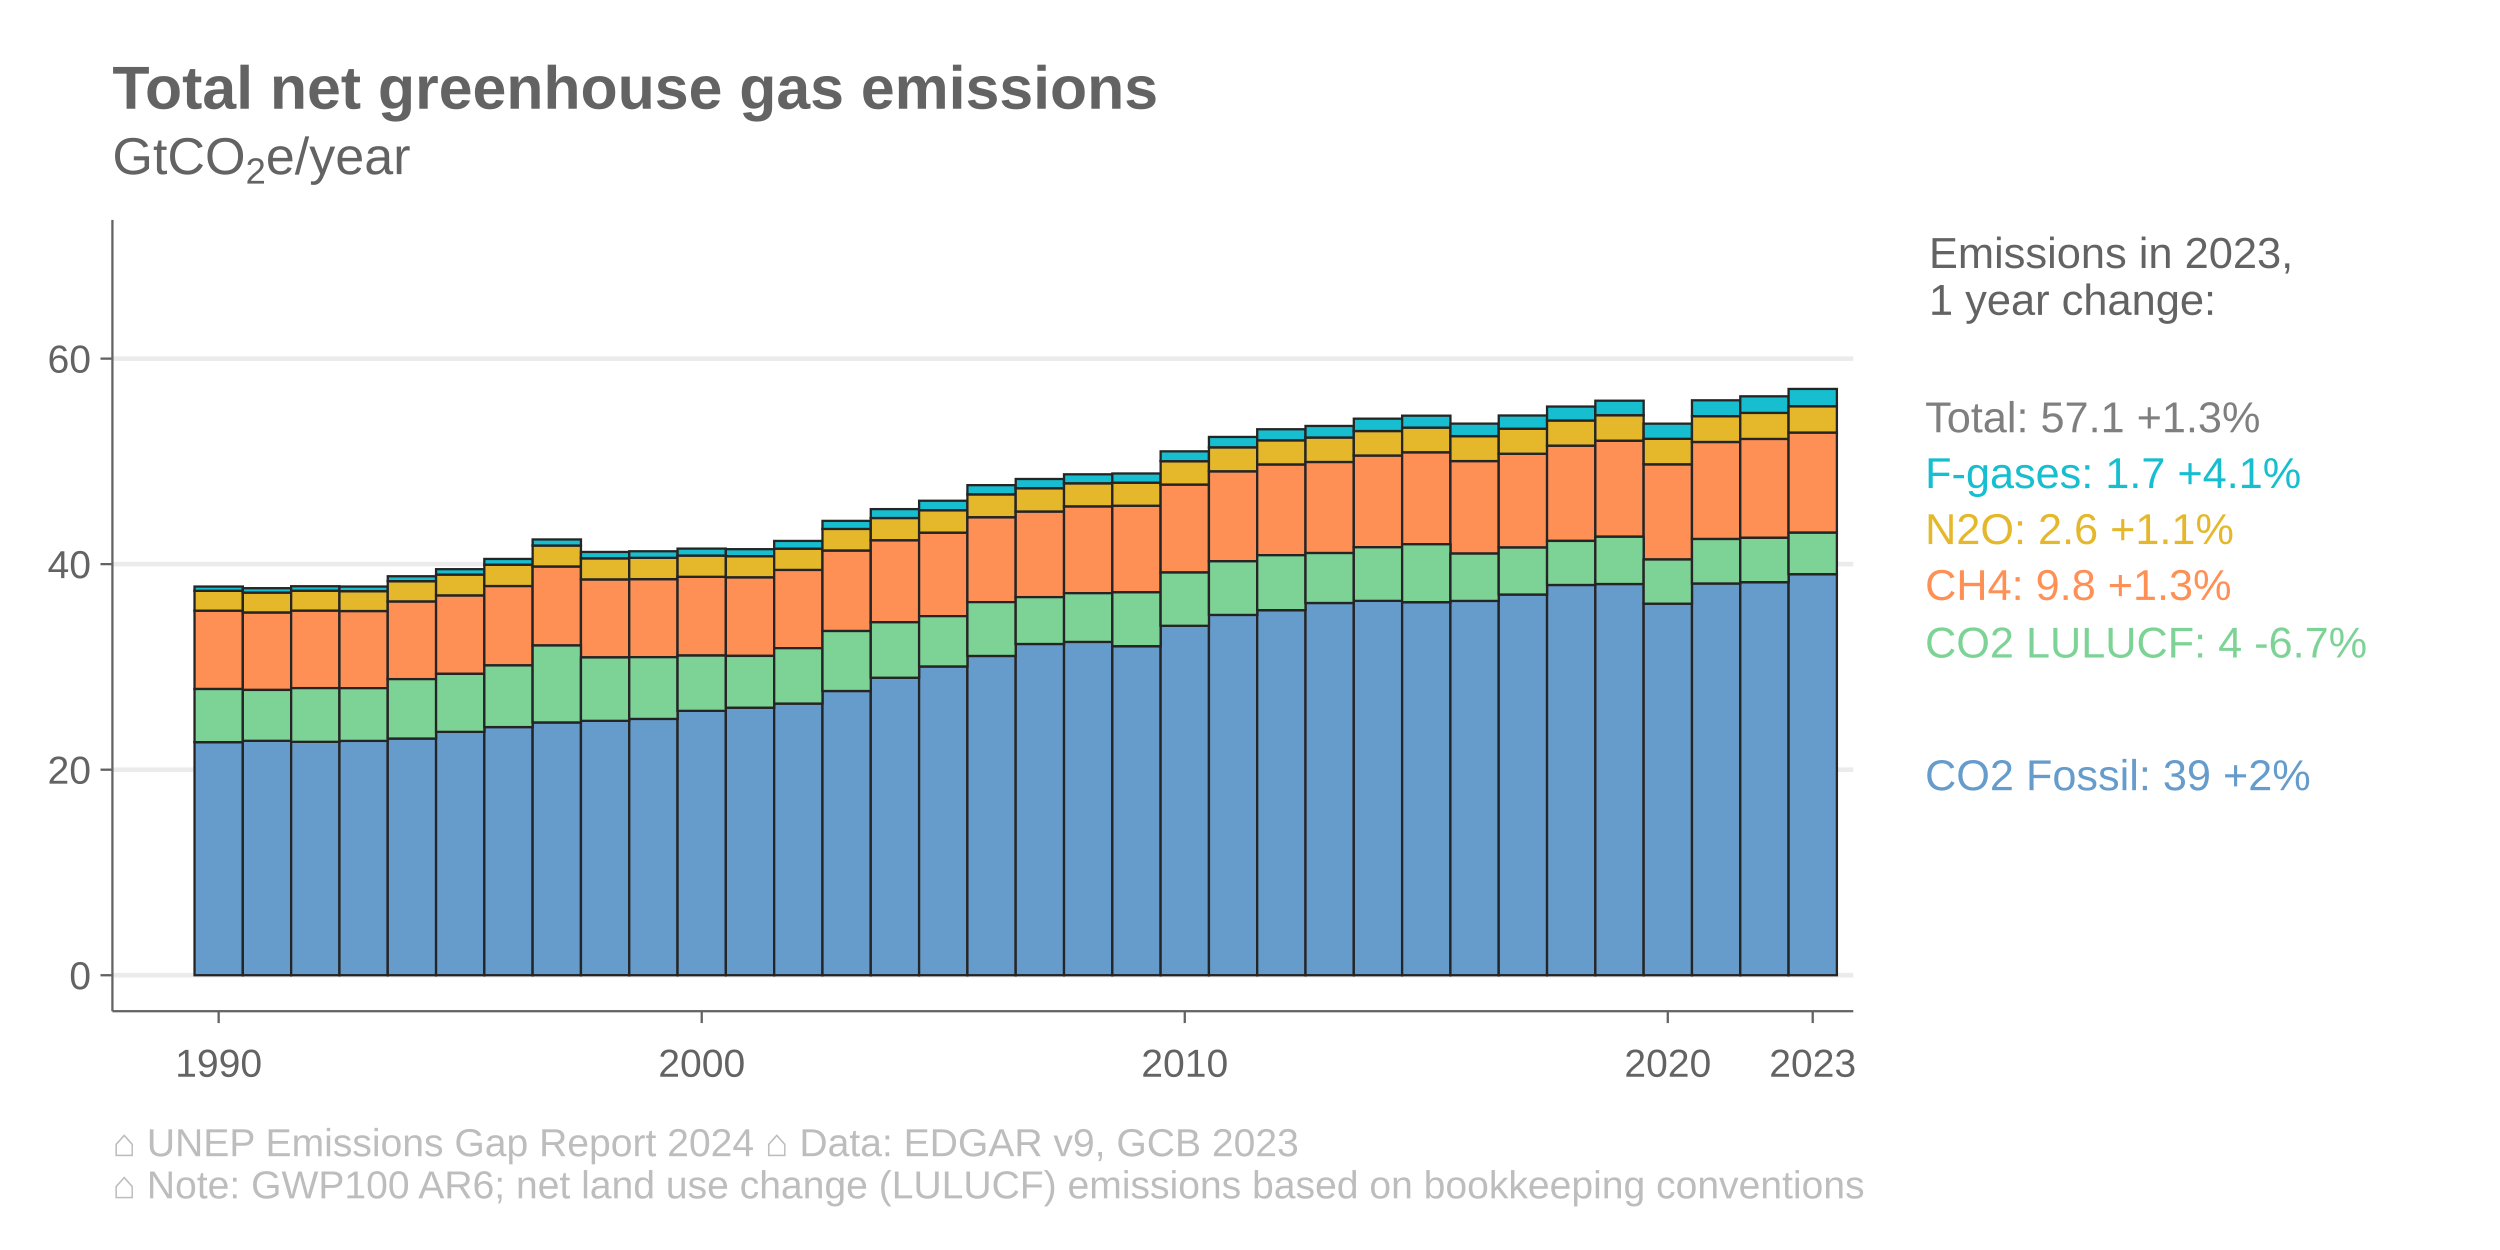
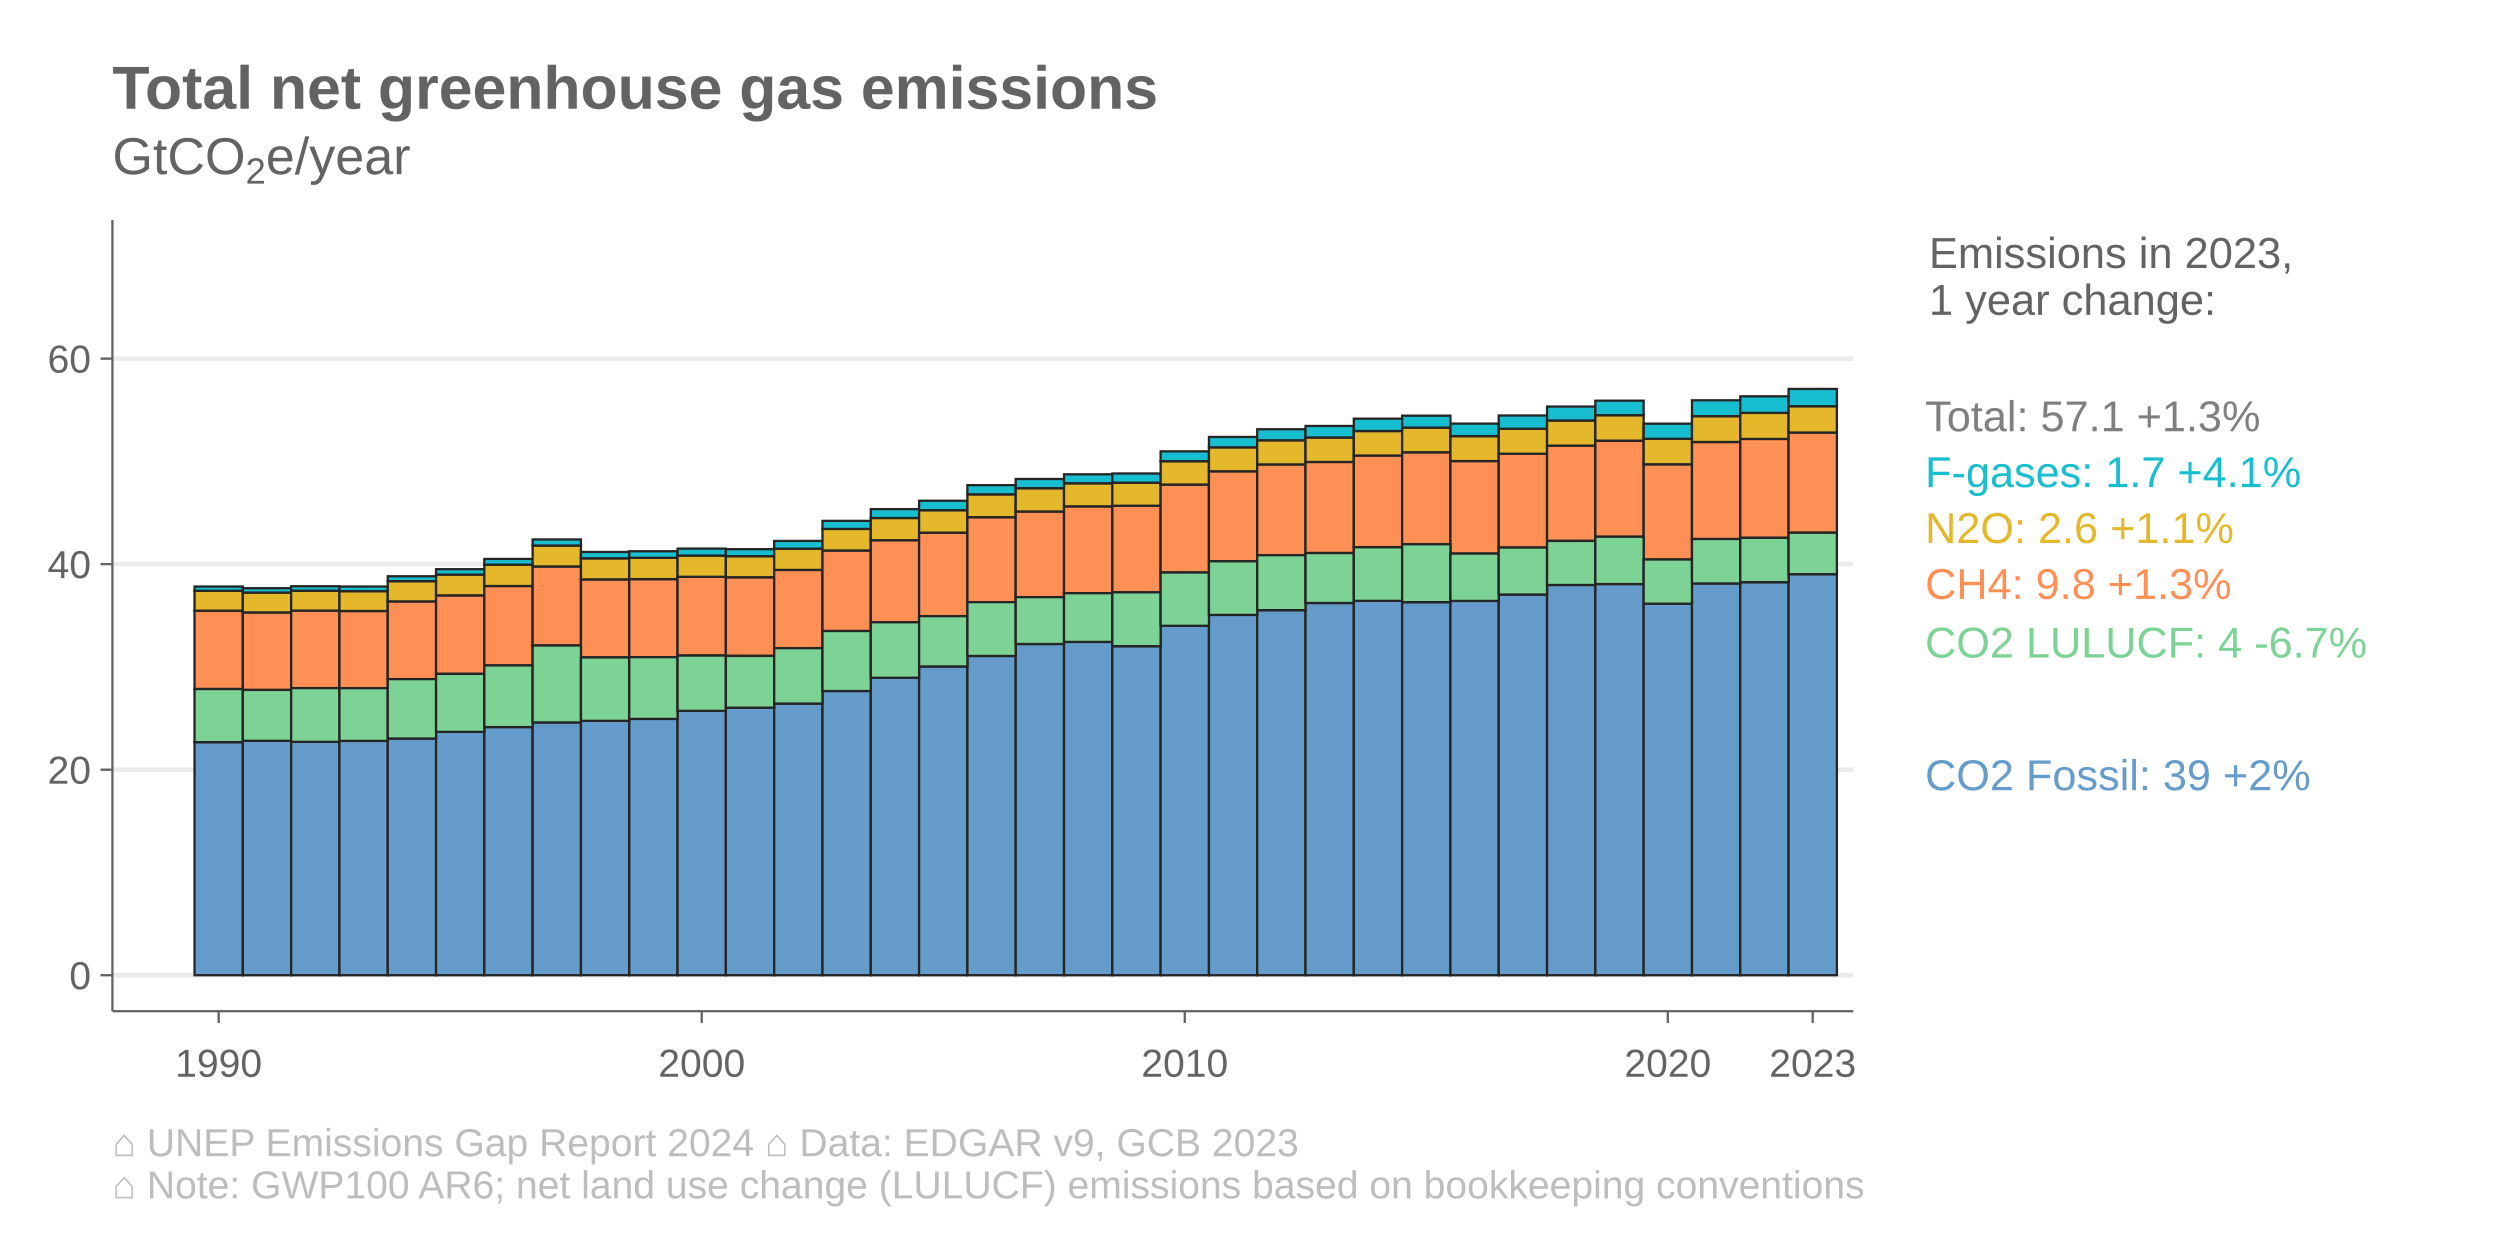
<svg xmlns="http://www.w3.org/2000/svg" class="svglite" width="576.00pt" height="288.00pt" viewBox="0 0 576.00 288.00">
  <defs>
    <style type="text/css">
    .svglite line, .svglite polyline, .svglite polygon, .svglite path, .svglite rect, .svglite circle {
      fill: none;
      stroke: #000000;
      stroke-linecap: round;
      stroke-linejoin: round;
      stroke-miterlimit: 10.00;
    }
    .svglite text {
      white-space: pre;
    }
  </style>
  </defs>
  <rect width="100%" height="100%" style="stroke: none; fill: #FFFFFF;" />
  <defs>
    <clipPath id="cpMC4wMHw1NzYuMDB8MC4wMHwyODguMDA=">
      <rect x="0.00" y="0.00" width="576.00" height="288.00" />
    </clipPath>
  </defs>
  <g clip-path="url(#cpMC4wMHw1NzYuMDB8MC4wMHwyODguMDA=)">
    <rect x="0.00" y="0.00" width="576.00" height="288.00" style="stroke-width: 1.07; stroke: #FFFFFF; fill: #FFFFFF;" />
  </g>
  <defs>
    <clipPath id="cpMjUuOTB8NTY1LjA0fDUwLjY3fDIzMi45OA==">
      <rect x="25.90" y="50.67" width="539.14" height="182.31" />
    </clipPath>
  </defs>
  <g clip-path="url(#cpMjUuOTB8NTY1LjA0fDUwLjY3fDIzMi45OA==)">
</g>
  <g clip-path="url(#cpMC4wMHw1NzYuMDB8MC4wMHwyODguMDA=)">
</g>
  <defs>
    <clipPath id="cpNS40OHw0MzIuNDh8NS40OHwyODIuNTI=">
      <rect x="5.48" y="5.48" width="427.00" height="277.04" />
    </clipPath>
  </defs>
  <g clip-path="url(#cpNS40OHw0MzIuNDh8NS40OHwyODIuNTI=)">
    <rect x="5.48" y="5.48" width="427.00" height="277.04" style="stroke-width: 1.07; stroke: #FFFFFF; fill: #FFFFFF;" />
  </g>
  <g clip-path="url(#cpMC4wMHw1NzYuMDB8MC4wMHwyODguMDA=)">
</g>
  <defs>
    <clipPath id="cpNDMyLjQ4fDU3MC41Mnw1LjQ4fDI4Mi41Mg==">
      <rect x="432.48" y="5.48" width="138.04" height="277.04" />
    </clipPath>
  </defs>
  <g clip-path="url(#cpNDMyLjQ4fDU3MC41Mnw1LjQ4fDI4Mi41Mg==)">
    <rect x="432.48" y="5.48" width="138.04" height="277.04" style="stroke-width: 1.07; stroke: #FFFFFF; fill: #FFFFFF;" />
  </g>
  <g clip-path="url(#cpMC4wMHw1NzYuMDB8MC4wMHwyODguMDA=)">
</g>
  <defs>
    <clipPath id="cpMjUuOTB8NDI3LjAwfDUwLjY3fDIzMi45OA==">
      <rect x="25.90" y="50.67" width="401.10" height="182.31" />
    </clipPath>
  </defs>
  <g clip-path="url(#cpMjUuOTB8NDI3LjAwfDUwLjY3fDIzMi45OA==)">
    <polyline points="25.90,224.69 427.00,224.69 " style="stroke-width: 1.07; stroke: #EBEBEB; stroke-linecap: butt;" />
    <polyline points="25.90,177.34 427.00,177.34 " style="stroke-width: 1.07; stroke: #EBEBEB; stroke-linecap: butt;" />
    <polyline points="25.90,129.98 427.00,129.98 " style="stroke-width: 1.07; stroke: #EBEBEB; stroke-linecap: butt;" />
    <polyline points="25.90,82.63 427.00,82.63 " style="stroke-width: 1.07; stroke: #EBEBEB; stroke-linecap: butt;" />
    <rect x="44.82" y="170.99" width="11.13" height="53.70" style="stroke-width: 0.53; stroke: #252525; stroke-linecap: butt; stroke-linejoin: miter; fill: #659CCC;" />
    <rect x="44.82" y="140.70" width="11.13" height="18.05" style="stroke-width: 0.53; stroke: #252525; stroke-linecap: butt; stroke-linejoin: miter; fill: #FF9055;" />
    <rect x="44.82" y="136.12" width="11.13" height="4.58" style="stroke-width: 0.53; stroke: #252525; stroke-linecap: butt; stroke-linejoin: miter; fill: #E5B82C;" />
    <rect x="44.82" y="135.14" width="11.13" height="0.98" style="stroke-width: 0.53; stroke: #252525; stroke-linecap: butt; stroke-linejoin: miter; fill: #17BECF;" />
    <rect x="55.95" y="170.68" width="11.13" height="54.01" style="stroke-width: 0.53; stroke: #252525; stroke-linecap: butt; stroke-linejoin: miter; fill: #659CCC;" />
    <rect x="55.95" y="141.11" width="11.13" height="17.86" style="stroke-width: 0.53; stroke: #252525; stroke-linecap: butt; stroke-linejoin: miter; fill: #FF9055;" />
    <rect x="55.95" y="136.53" width="11.13" height="4.57" style="stroke-width: 0.53; stroke: #252525; stroke-linecap: butt; stroke-linejoin: miter; fill: #E5B82C;" />
    <rect x="55.95" y="135.52" width="11.13" height="1.01" style="stroke-width: 0.53; stroke: #252525; stroke-linecap: butt; stroke-linejoin: miter; fill: #17BECF;" />
    <rect x="67.08" y="170.92" width="11.13" height="53.77" style="stroke-width: 0.53; stroke: #252525; stroke-linecap: butt; stroke-linejoin: miter; fill: #659CCC;" />
    <rect x="67.08" y="140.68" width="11.13" height="17.87" style="stroke-width: 0.53; stroke: #252525; stroke-linecap: butt; stroke-linejoin: miter; fill: #FF9055;" />
    <rect x="67.08" y="136.10" width="11.13" height="4.58" style="stroke-width: 0.53; stroke: #252525; stroke-linecap: butt; stroke-linejoin: miter; fill: #E5B82C;" />
    <rect x="67.08" y="135.07" width="11.13" height="1.03" style="stroke-width: 0.53; stroke: #252525; stroke-linecap: butt; stroke-linejoin: miter; fill: #17BECF;" />
    <rect x="78.21" y="170.70" width="11.13" height="53.99" style="stroke-width: 0.53; stroke: #252525; stroke-linecap: butt; stroke-linejoin: miter; fill: #659CCC;" />
    <rect x="78.21" y="140.78" width="11.13" height="17.77" style="stroke-width: 0.53; stroke: #252525; stroke-linecap: butt; stroke-linejoin: miter; fill: #FF9055;" />
    <rect x="78.21" y="136.20" width="11.13" height="4.58" style="stroke-width: 0.53; stroke: #252525; stroke-linecap: butt; stroke-linejoin: miter; fill: #E5B82C;" />
    <rect x="78.21" y="135.14" width="11.13" height="1.06" style="stroke-width: 0.53; stroke: #252525; stroke-linecap: butt; stroke-linejoin: miter; fill: #17BECF;" />
    <rect x="89.34" y="170.15" width="11.13" height="54.54" style="stroke-width: 0.53; stroke: #252525; stroke-linecap: butt; stroke-linejoin: miter; fill: #659CCC;" />
    <rect x="89.34" y="138.56" width="11.13" height="17.91" style="stroke-width: 0.53; stroke: #252525; stroke-linecap: butt; stroke-linejoin: miter; fill: #FF9055;" />
    <rect x="89.34" y="133.90" width="11.13" height="4.66" style="stroke-width: 0.53; stroke: #252525; stroke-linecap: butt; stroke-linejoin: miter; fill: #E5B82C;" />
    <rect x="89.34" y="132.77" width="11.13" height="1.13" style="stroke-width: 0.53; stroke: #252525; stroke-linecap: butt; stroke-linejoin: miter; fill: #17BECF;" />
    <rect x="100.47" y="168.62" width="11.13" height="56.07" style="stroke-width: 0.53; stroke: #252525; stroke-linecap: butt; stroke-linejoin: miter; fill: #659CCC;" />
    <rect x="100.47" y="137.17" width="11.13" height="18.09" style="stroke-width: 0.53; stroke: #252525; stroke-linecap: butt; stroke-linejoin: miter; fill: #FF9055;" />
    <rect x="100.47" y="132.38" width="11.13" height="4.79" style="stroke-width: 0.53; stroke: #252525; stroke-linecap: butt; stroke-linejoin: miter; fill: #E5B82C;" />
    <rect x="100.47" y="131.14" width="11.13" height="1.24" style="stroke-width: 0.53; stroke: #252525; stroke-linecap: butt; stroke-linejoin: miter; fill: #17BECF;" />
    <rect x="111.59" y="167.52" width="11.13" height="57.17" style="stroke-width: 0.53; stroke: #252525; stroke-linecap: butt; stroke-linejoin: miter; fill: #659CCC;" />
    <rect x="111.59" y="135.01" width="11.13" height="18.30" style="stroke-width: 0.53; stroke: #252525; stroke-linecap: butt; stroke-linejoin: miter; fill: #FF9055;" />
    <rect x="111.59" y="130.10" width="11.13" height="4.92" style="stroke-width: 0.53; stroke: #252525; stroke-linecap: butt; stroke-linejoin: miter; fill: #E5B82C;" />
    <rect x="111.59" y="128.78" width="11.13" height="1.32" style="stroke-width: 0.53; stroke: #252525; stroke-linecap: butt; stroke-linejoin: miter; fill: #17BECF;" />
    <rect x="122.72" y="166.45" width="11.13" height="58.24" style="stroke-width: 0.53; stroke: #252525; stroke-linecap: butt; stroke-linejoin: miter; fill: #659CCC;" />
    <rect x="122.72" y="130.52" width="11.13" height="18.21" style="stroke-width: 0.53; stroke: #252525; stroke-linecap: butt; stroke-linejoin: miter; fill: #FF9055;" />
    <rect x="122.72" y="125.68" width="11.13" height="4.83" style="stroke-width: 0.53; stroke: #252525; stroke-linecap: butt; stroke-linejoin: miter; fill: #E5B82C;" />
    <rect x="122.72" y="124.29" width="11.13" height="1.40" style="stroke-width: 0.53; stroke: #252525; stroke-linecap: butt; stroke-linejoin: miter; fill: #17BECF;" />
    <rect x="133.85" y="166.07" width="11.13" height="58.61" style="stroke-width: 0.53; stroke: #252525; stroke-linecap: butt; stroke-linejoin: miter; fill: #659CCC;" />
    <rect x="133.85" y="133.49" width="11.13" height="17.97" style="stroke-width: 0.53; stroke: #252525; stroke-linecap: butt; stroke-linejoin: miter; fill: #FF9055;" />
    <rect x="133.85" y="128.63" width="11.13" height="4.86" style="stroke-width: 0.53; stroke: #252525; stroke-linecap: butt; stroke-linejoin: miter; fill: #E5B82C;" />
    <rect x="133.85" y="127.17" width="11.13" height="1.46" style="stroke-width: 0.53; stroke: #252525; stroke-linecap: butt; stroke-linejoin: miter; fill: #17BECF;" />
    <rect x="144.98" y="165.64" width="11.13" height="59.05" style="stroke-width: 0.53; stroke: #252525; stroke-linecap: butt; stroke-linejoin: miter; fill: #659CCC;" />
    <rect x="144.98" y="133.43" width="11.13" height="17.99" style="stroke-width: 0.53; stroke: #252525; stroke-linecap: butt; stroke-linejoin: miter; fill: #FF9055;" />
    <rect x="144.98" y="128.52" width="11.13" height="4.91" style="stroke-width: 0.53; stroke: #252525; stroke-linecap: butt; stroke-linejoin: miter; fill: #E5B82C;" />
    <rect x="144.98" y="127.01" width="11.13" height="1.51" style="stroke-width: 0.53; stroke: #252525; stroke-linecap: butt; stroke-linejoin: miter; fill: #17BECF;" />
    <rect x="156.11" y="163.78" width="11.13" height="60.91" style="stroke-width: 0.53; stroke: #252525; stroke-linecap: butt; stroke-linejoin: miter; fill: #659CCC;" />
    <rect x="156.11" y="132.88" width="11.13" height="18.16" style="stroke-width: 0.53; stroke: #252525; stroke-linecap: butt; stroke-linejoin: miter; fill: #FF9055;" />
    <rect x="156.11" y="128.00" width="11.13" height="4.89" style="stroke-width: 0.53; stroke: #252525; stroke-linecap: butt; stroke-linejoin: miter; fill: #E5B82C;" />
    <rect x="156.11" y="126.40" width="11.13" height="1.60" style="stroke-width: 0.53; stroke: #252525; stroke-linecap: butt; stroke-linejoin: miter; fill: #17BECF;" />
    <rect x="167.24" y="163.06" width="11.13" height="61.63" style="stroke-width: 0.53; stroke: #252525; stroke-linecap: butt; stroke-linejoin: miter; fill: #659CCC;" />
    <rect x="167.24" y="133.00" width="11.13" height="18.12" style="stroke-width: 0.53; stroke: #252525; stroke-linecap: butt; stroke-linejoin: miter; fill: #FF9055;" />
    <rect x="167.24" y="128.13" width="11.13" height="4.87" style="stroke-width: 0.53; stroke: #252525; stroke-linecap: butt; stroke-linejoin: miter; fill: #E5B82C;" />
    <rect x="167.24" y="126.53" width="11.13" height="1.61" style="stroke-width: 0.53; stroke: #252525; stroke-linecap: butt; stroke-linejoin: miter; fill: #17BECF;" />
    <rect x="178.37" y="162.10" width="11.13" height="62.59" style="stroke-width: 0.53; stroke: #252525; stroke-linecap: butt; stroke-linejoin: miter; fill: #659CCC;" />
    <rect x="178.37" y="131.31" width="11.13" height="18.04" style="stroke-width: 0.53; stroke: #252525; stroke-linecap: butt; stroke-linejoin: miter; fill: #FF9055;" />
    <rect x="178.37" y="126.42" width="11.13" height="4.89" style="stroke-width: 0.53; stroke: #252525; stroke-linecap: butt; stroke-linejoin: miter; fill: #E5B82C;" />
    <rect x="178.37" y="124.63" width="11.13" height="1.78" style="stroke-width: 0.53; stroke: #252525; stroke-linecap: butt; stroke-linejoin: miter; fill: #17BECF;" />
    <rect x="189.50" y="159.21" width="11.13" height="65.48" style="stroke-width: 0.53; stroke: #252525; stroke-linecap: butt; stroke-linejoin: miter; fill: #659CCC;" />
    <rect x="189.50" y="126.84" width="11.13" height="18.55" style="stroke-width: 0.53; stroke: #252525; stroke-linecap: butt; stroke-linejoin: miter; fill: #FF9055;" />
    <rect x="189.50" y="121.86" width="11.13" height="4.97" style="stroke-width: 0.53; stroke: #252525; stroke-linecap: butt; stroke-linejoin: miter; fill: #E5B82C;" />
    <rect x="189.50" y="120.01" width="11.13" height="1.86" style="stroke-width: 0.53; stroke: #252525; stroke-linecap: butt; stroke-linejoin: miter; fill: #17BECF;" />
    <rect x="200.63" y="156.15" width="11.13" height="68.54" style="stroke-width: 0.53; stroke: #252525; stroke-linecap: butt; stroke-linejoin: miter; fill: #659CCC;" />
    <rect x="200.63" y="124.46" width="11.13" height="18.91" style="stroke-width: 0.53; stroke: #252525; stroke-linecap: butt; stroke-linejoin: miter; fill: #FF9055;" />
    <rect x="200.63" y="119.35" width="11.13" height="5.11" style="stroke-width: 0.53; stroke: #252525; stroke-linecap: butt; stroke-linejoin: miter; fill: #E5B82C;" />
    <rect x="200.63" y="117.30" width="11.13" height="2.05" style="stroke-width: 0.53; stroke: #252525; stroke-linecap: butt; stroke-linejoin: miter; fill: #17BECF;" />
    <rect x="211.76" y="153.55" width="11.13" height="71.14" style="stroke-width: 0.53; stroke: #252525; stroke-linecap: butt; stroke-linejoin: miter; fill: #659CCC;" />
    <rect x="211.76" y="122.72" width="11.13" height="19.24" style="stroke-width: 0.53; stroke: #252525; stroke-linecap: butt; stroke-linejoin: miter; fill: #FF9055;" />
    <rect x="211.76" y="117.55" width="11.13" height="5.17" style="stroke-width: 0.53; stroke: #252525; stroke-linecap: butt; stroke-linejoin: miter; fill: #E5B82C;" />
    <rect x="211.76" y="115.37" width="11.13" height="2.18" style="stroke-width: 0.53; stroke: #252525; stroke-linecap: butt; stroke-linejoin: miter; fill: #17BECF;" />
    <rect x="222.89" y="151.14" width="11.13" height="73.55" style="stroke-width: 0.53; stroke: #252525; stroke-linecap: butt; stroke-linejoin: miter; fill: #659CCC;" />
    <rect x="222.89" y="119.16" width="11.13" height="19.58" style="stroke-width: 0.53; stroke: #252525; stroke-linecap: butt; stroke-linejoin: miter; fill: #FF9055;" />
    <rect x="222.89" y="113.90" width="11.13" height="5.26" style="stroke-width: 0.53; stroke: #252525; stroke-linecap: butt; stroke-linejoin: miter; fill: #E5B82C;" />
    <rect x="222.89" y="111.78" width="11.13" height="2.11" style="stroke-width: 0.53; stroke: #252525; stroke-linecap: butt; stroke-linejoin: miter; fill: #17BECF;" />
    <rect x="234.02" y="148.37" width="11.13" height="76.32" style="stroke-width: 0.53; stroke: #252525; stroke-linecap: butt; stroke-linejoin: miter; fill: #659CCC;" />
    <rect x="234.02" y="117.85" width="11.13" height="19.73" style="stroke-width: 0.53; stroke: #252525; stroke-linecap: butt; stroke-linejoin: miter; fill: #FF9055;" />
    <rect x="234.02" y="112.48" width="11.13" height="5.37" style="stroke-width: 0.53; stroke: #252525; stroke-linecap: butt; stroke-linejoin: miter; fill: #E5B82C;" />
    <rect x="234.02" y="110.36" width="11.13" height="2.12" style="stroke-width: 0.53; stroke: #252525; stroke-linecap: butt; stroke-linejoin: miter; fill: #17BECF;" />
    <rect x="245.15" y="147.90" width="11.13" height="76.79" style="stroke-width: 0.53; stroke: #252525; stroke-linecap: butt; stroke-linejoin: miter; fill: #659CCC;" />
    <rect x="245.15" y="116.66" width="11.13" height="20.01" style="stroke-width: 0.53; stroke: #252525; stroke-linecap: butt; stroke-linejoin: miter; fill: #FF9055;" />
    <rect x="245.15" y="111.35" width="11.13" height="5.31" style="stroke-width: 0.53; stroke: #252525; stroke-linecap: butt; stroke-linejoin: miter; fill: #E5B82C;" />
    <rect x="245.15" y="109.28" width="11.13" height="2.06" style="stroke-width: 0.53; stroke: #252525; stroke-linecap: butt; stroke-linejoin: miter; fill: #17BECF;" />
    <rect x="256.28" y="148.88" width="11.13" height="75.81" style="stroke-width: 0.53; stroke: #252525; stroke-linecap: butt; stroke-linejoin: miter; fill: #659CCC;" />
    <rect x="256.28" y="116.52" width="11.13" height="19.95" style="stroke-width: 0.53; stroke: #252525; stroke-linecap: butt; stroke-linejoin: miter; fill: #FF9055;" />
    <rect x="256.28" y="111.21" width="11.13" height="5.31" style="stroke-width: 0.53; stroke: #252525; stroke-linecap: butt; stroke-linejoin: miter; fill: #E5B82C;" />
    <rect x="256.28" y="109.09" width="11.13" height="2.12" style="stroke-width: 0.53; stroke: #252525; stroke-linecap: butt; stroke-linejoin: miter; fill: #17BECF;" />
    <rect x="267.41" y="144.18" width="11.13" height="80.51" style="stroke-width: 0.53; stroke: #252525; stroke-linecap: butt; stroke-linejoin: miter; fill: #659CCC;" />
    <rect x="267.41" y="111.64" width="11.13" height="20.27" style="stroke-width: 0.53; stroke: #252525; stroke-linecap: butt; stroke-linejoin: miter; fill: #FF9055;" />
    <rect x="267.41" y="106.25" width="11.13" height="5.39" style="stroke-width: 0.53; stroke: #252525; stroke-linecap: butt; stroke-linejoin: miter; fill: #E5B82C;" />
    <rect x="267.41" y="103.99" width="11.13" height="2.27" style="stroke-width: 0.53; stroke: #252525; stroke-linecap: butt; stroke-linejoin: miter; fill: #17BECF;" />
    <rect x="278.54" y="141.68" width="11.13" height="83.01" style="stroke-width: 0.53; stroke: #252525; stroke-linecap: butt; stroke-linejoin: miter; fill: #659CCC;" />
    <rect x="278.54" y="108.58" width="11.13" height="20.73" style="stroke-width: 0.53; stroke: #252525; stroke-linecap: butt; stroke-linejoin: miter; fill: #FF9055;" />
    <rect x="278.54" y="103.06" width="11.13" height="5.52" style="stroke-width: 0.53; stroke: #252525; stroke-linecap: butt; stroke-linejoin: miter; fill: #E5B82C;" />
    <rect x="278.54" y="100.67" width="11.13" height="2.39" style="stroke-width: 0.53; stroke: #252525; stroke-linecap: butt; stroke-linejoin: miter; fill: #17BECF;" />
    <rect x="289.66" y="140.59" width="11.13" height="84.10" style="stroke-width: 0.53; stroke: #252525; stroke-linecap: butt; stroke-linejoin: miter; fill: #659CCC;" />
    <rect x="289.66" y="107.00" width="11.13" height="20.92" style="stroke-width: 0.53; stroke: #252525; stroke-linecap: butt; stroke-linejoin: miter; fill: #FF9055;" />
    <rect x="289.66" y="101.44" width="11.13" height="5.56" style="stroke-width: 0.53; stroke: #252525; stroke-linecap: butt; stroke-linejoin: miter; fill: #E5B82C;" />
    <rect x="289.66" y="98.90" width="11.13" height="2.54" style="stroke-width: 0.53; stroke: #252525; stroke-linecap: butt; stroke-linejoin: miter; fill: #17BECF;" />
    <rect x="300.79" y="138.93" width="11.13" height="85.76" style="stroke-width: 0.53; stroke: #252525; stroke-linecap: butt; stroke-linejoin: miter; fill: #659CCC;" />
    <rect x="300.79" y="106.44" width="11.13" height="20.98" style="stroke-width: 0.53; stroke: #252525; stroke-linecap: butt; stroke-linejoin: miter; fill: #FF9055;" />
    <rect x="300.79" y="100.80" width="11.13" height="5.64" style="stroke-width: 0.53; stroke: #252525; stroke-linecap: butt; stroke-linejoin: miter; fill: #E5B82C;" />
    <rect x="300.79" y="98.14" width="11.13" height="2.66" style="stroke-width: 0.53; stroke: #252525; stroke-linecap: butt; stroke-linejoin: miter; fill: #17BECF;" />
    <rect x="311.92" y="138.44" width="11.13" height="86.25" style="stroke-width: 0.53; stroke: #252525; stroke-linecap: butt; stroke-linejoin: miter; fill: #659CCC;" />
    <rect x="311.92" y="104.95" width="11.13" height="21.13" style="stroke-width: 0.53; stroke: #252525; stroke-linecap: butt; stroke-linejoin: miter; fill: #FF9055;" />
    <rect x="311.92" y="99.31" width="11.13" height="5.64" style="stroke-width: 0.53; stroke: #252525; stroke-linecap: butt; stroke-linejoin: miter; fill: #E5B82C;" />
    <rect x="311.92" y="96.46" width="11.13" height="2.85" style="stroke-width: 0.53; stroke: #252525; stroke-linecap: butt; stroke-linejoin: miter; fill: #17BECF;" />
    <rect x="323.05" y="138.74" width="11.13" height="85.95" style="stroke-width: 0.53; stroke: #252525; stroke-linecap: butt; stroke-linejoin: miter; fill: #659CCC;" />
    <rect x="323.05" y="104.20" width="11.13" height="21.20" style="stroke-width: 0.53; stroke: #252525; stroke-linecap: butt; stroke-linejoin: miter; fill: #FF9055;" />
    <rect x="323.05" y="98.52" width="11.13" height="5.68" style="stroke-width: 0.53; stroke: #252525; stroke-linecap: butt; stroke-linejoin: miter; fill: #E5B82C;" />
    <rect x="323.05" y="95.77" width="11.13" height="2.75" style="stroke-width: 0.53; stroke: #252525; stroke-linecap: butt; stroke-linejoin: miter; fill: #17BECF;" />
    <rect x="334.18" y="138.45" width="11.13" height="86.24" style="stroke-width: 0.53; stroke: #252525; stroke-linecap: butt; stroke-linejoin: miter; fill: #659CCC;" />
    <rect x="334.18" y="106.23" width="11.13" height="21.33" style="stroke-width: 0.53; stroke: #252525; stroke-linecap: butt; stroke-linejoin: miter; fill: #FF9055;" />
    <rect x="334.18" y="100.49" width="11.13" height="5.74" style="stroke-width: 0.53; stroke: #252525; stroke-linecap: butt; stroke-linejoin: miter; fill: #E5B82C;" />
    <rect x="334.18" y="97.60" width="11.13" height="2.88" style="stroke-width: 0.53; stroke: #252525; stroke-linecap: butt; stroke-linejoin: miter; fill: #17BECF;" />
    <rect x="345.31" y="136.97" width="11.13" height="87.72" style="stroke-width: 0.53; stroke: #252525; stroke-linecap: butt; stroke-linejoin: miter; fill: #659CCC;" />
    <rect x="345.31" y="104.54" width="11.13" height="21.62" style="stroke-width: 0.53; stroke: #252525; stroke-linecap: butt; stroke-linejoin: miter; fill: #FF9055;" />
    <rect x="345.31" y="98.78" width="11.13" height="5.76" style="stroke-width: 0.53; stroke: #252525; stroke-linecap: butt; stroke-linejoin: miter; fill: #E5B82C;" />
    <rect x="345.31" y="95.73" width="11.13" height="3.05" style="stroke-width: 0.53; stroke: #252525; stroke-linecap: butt; stroke-linejoin: miter; fill: #17BECF;" />
    <rect x="356.44" y="134.78" width="11.13" height="89.91" style="stroke-width: 0.53; stroke: #252525; stroke-linecap: butt; stroke-linejoin: miter; fill: #659CCC;" />
    <rect x="356.44" y="102.67" width="11.13" height="21.95" style="stroke-width: 0.53; stroke: #252525; stroke-linecap: butt; stroke-linejoin: miter; fill: #FF9055;" />
    <rect x="356.44" y="96.88" width="11.13" height="5.79" style="stroke-width: 0.53; stroke: #252525; stroke-linecap: butt; stroke-linejoin: miter; fill: #E5B82C;" />
    <rect x="356.44" y="93.67" width="11.13" height="3.21" style="stroke-width: 0.53; stroke: #252525; stroke-linecap: butt; stroke-linejoin: miter; fill: #17BECF;" />
    <rect x="367.57" y="134.56" width="11.13" height="90.13" style="stroke-width: 0.53; stroke: #252525; stroke-linecap: butt; stroke-linejoin: miter; fill: #659CCC;" />
    <rect x="367.57" y="101.54" width="11.13" height="22.13" style="stroke-width: 0.53; stroke: #252525; stroke-linecap: butt; stroke-linejoin: miter; fill: #FF9055;" />
    <rect x="367.57" y="95.66" width="11.13" height="5.87" style="stroke-width: 0.53; stroke: #252525; stroke-linecap: butt; stroke-linejoin: miter; fill: #E5B82C;" />
    <rect x="367.57" y="92.32" width="11.13" height="3.34" style="stroke-width: 0.53; stroke: #252525; stroke-linecap: butt; stroke-linejoin: miter; fill: #17BECF;" />
    <rect x="378.70" y="139.09" width="11.13" height="85.60" style="stroke-width: 0.53; stroke: #252525; stroke-linecap: butt; stroke-linejoin: miter; fill: #659CCC;" />
    <rect x="378.70" y="106.98" width="11.13" height="21.94" style="stroke-width: 0.53; stroke: #252525; stroke-linecap: butt; stroke-linejoin: miter; fill: #FF9055;" />
    <rect x="378.70" y="101.09" width="11.13" height="5.88" style="stroke-width: 0.53; stroke: #252525; stroke-linecap: butt; stroke-linejoin: miter; fill: #E5B82C;" />
    <rect x="378.70" y="97.61" width="11.13" height="3.49" style="stroke-width: 0.53; stroke: #252525; stroke-linecap: butt; stroke-linejoin: miter; fill: #17BECF;" />
    <rect x="389.83" y="134.43" width="11.13" height="90.26" style="stroke-width: 0.53; stroke: #252525; stroke-linecap: butt; stroke-linejoin: miter; fill: #659CCC;" />
    <rect x="389.83" y="101.84" width="11.13" height="22.35" style="stroke-width: 0.53; stroke: #252525; stroke-linecap: butt; stroke-linejoin: miter; fill: #FF9055;" />
    <rect x="389.83" y="95.88" width="11.13" height="5.95" style="stroke-width: 0.53; stroke: #252525; stroke-linecap: butt; stroke-linejoin: miter; fill: #E5B82C;" />
    <rect x="389.83" y="92.23" width="11.13" height="3.65" style="stroke-width: 0.53; stroke: #252525; stroke-linecap: butt; stroke-linejoin: miter; fill: #17BECF;" />
    <rect x="400.96" y="134.13" width="11.13" height="90.56" style="stroke-width: 0.53; stroke: #252525; stroke-linecap: butt; stroke-linejoin: miter; fill: #659CCC;" />
    <rect x="400.96" y="101.13" width="11.13" height="22.79" style="stroke-width: 0.53; stroke: #252525; stroke-linecap: butt; stroke-linejoin: miter; fill: #FF9055;" />
    <rect x="400.96" y="95.13" width="11.13" height="6.00" style="stroke-width: 0.53; stroke: #252525; stroke-linecap: butt; stroke-linejoin: miter; fill: #E5B82C;" />
    <rect x="400.96" y="91.31" width="11.13" height="3.82" style="stroke-width: 0.53; stroke: #252525; stroke-linecap: butt; stroke-linejoin: miter; fill: #17BECF;" />
    <rect x="412.09" y="132.29" width="11.13" height="92.40" style="stroke-width: 0.53; stroke: #252525; stroke-linecap: butt; stroke-linejoin: miter; fill: #659CCC;" />
    <rect x="412.09" y="99.65" width="11.13" height="23.09" style="stroke-width: 0.53; stroke: #252525; stroke-linecap: butt; stroke-linejoin: miter; fill: #FF9055;" />
    <rect x="412.09" y="93.59" width="11.13" height="6.07" style="stroke-width: 0.53; stroke: #252525; stroke-linecap: butt; stroke-linejoin: miter; fill: #E5B82C;" />
    <rect x="412.09" y="89.61" width="11.13" height="3.98" style="stroke-width: 0.53; stroke: #252525; stroke-linecap: butt; stroke-linejoin: miter; fill: #17BECF;" />
    <rect x="44.82" y="158.75" width="11.13" height="12.24" style="stroke-width: 0.53; stroke: #252525; stroke-linecap: butt; stroke-linejoin: miter; fill: #7DD396;" />
    <rect x="55.95" y="158.96" width="11.13" height="11.72" style="stroke-width: 0.53; stroke: #252525; stroke-linecap: butt; stroke-linejoin: miter; fill: #7DD396;" />
    <rect x="67.08" y="158.54" width="11.13" height="12.38" style="stroke-width: 0.53; stroke: #252525; stroke-linecap: butt; stroke-linejoin: miter; fill: #7DD396;" />
    <rect x="78.21" y="158.55" width="11.13" height="12.15" style="stroke-width: 0.53; stroke: #252525; stroke-linecap: butt; stroke-linejoin: miter; fill: #7DD396;" />
    <rect x="89.34" y="156.47" width="11.13" height="13.69" style="stroke-width: 0.53; stroke: #252525; stroke-linecap: butt; stroke-linejoin: miter; fill: #7DD396;" />
    <rect x="100.47" y="155.26" width="11.13" height="13.36" style="stroke-width: 0.53; stroke: #252525; stroke-linecap: butt; stroke-linejoin: miter; fill: #7DD396;" />
    <rect x="111.59" y="153.31" width="11.13" height="14.21" style="stroke-width: 0.53; stroke: #252525; stroke-linecap: butt; stroke-linejoin: miter; fill: #7DD396;" />
    <rect x="122.72" y="148.72" width="11.13" height="17.73" style="stroke-width: 0.53; stroke: #252525; stroke-linecap: butt; stroke-linejoin: miter; fill: #7DD396;" />
    <rect x="133.85" y="151.47" width="11.13" height="14.61" style="stroke-width: 0.53; stroke: #252525; stroke-linecap: butt; stroke-linejoin: miter; fill: #7DD396;" />
    <rect x="144.98" y="151.41" width="11.13" height="14.23" style="stroke-width: 0.53; stroke: #252525; stroke-linecap: butt; stroke-linejoin: miter; fill: #7DD396;" />
    <rect x="156.11" y="151.04" width="11.13" height="12.74" style="stroke-width: 0.53; stroke: #252525; stroke-linecap: butt; stroke-linejoin: miter; fill: #7DD396;" />
    <rect x="167.24" y="151.12" width="11.13" height="11.93" style="stroke-width: 0.53; stroke: #252525; stroke-linecap: butt; stroke-linejoin: miter; fill: #7DD396;" />
    <rect x="178.37" y="149.34" width="11.13" height="12.76" style="stroke-width: 0.53; stroke: #252525; stroke-linecap: butt; stroke-linejoin: miter; fill: #7DD396;" />
    <rect x="189.50" y="145.39" width="11.13" height="13.82" style="stroke-width: 0.53; stroke: #252525; stroke-linecap: butt; stroke-linejoin: miter; fill: #7DD396;" />
    <rect x="200.63" y="143.37" width="11.13" height="12.78" style="stroke-width: 0.53; stroke: #252525; stroke-linecap: butt; stroke-linejoin: miter; fill: #7DD396;" />
    <rect x="211.76" y="141.96" width="11.13" height="11.59" style="stroke-width: 0.53; stroke: #252525; stroke-linecap: butt; stroke-linejoin: miter; fill: #7DD396;" />
    <rect x="222.89" y="138.73" width="11.13" height="12.40" style="stroke-width: 0.53; stroke: #252525; stroke-linecap: butt; stroke-linejoin: miter; fill: #7DD396;" />
    <rect x="234.02" y="137.58" width="11.13" height="10.80" style="stroke-width: 0.53; stroke: #252525; stroke-linecap: butt; stroke-linejoin: miter; fill: #7DD396;" />
    <rect x="245.15" y="136.67" width="11.13" height="11.23" style="stroke-width: 0.53; stroke: #252525; stroke-linecap: butt; stroke-linejoin: miter; fill: #7DD396;" />
    <rect x="256.28" y="136.47" width="11.13" height="12.41" style="stroke-width: 0.53; stroke: #252525; stroke-linecap: butt; stroke-linejoin: miter; fill: #7DD396;" />
    <rect x="267.41" y="131.91" width="11.13" height="12.27" style="stroke-width: 0.53; stroke: #252525; stroke-linecap: butt; stroke-linejoin: miter; fill: #7DD396;" />
    <rect x="278.54" y="129.32" width="11.13" height="12.36" style="stroke-width: 0.53; stroke: #252525; stroke-linecap: butt; stroke-linejoin: miter; fill: #7DD396;" />
    <rect x="289.66" y="127.92" width="11.13" height="12.66" style="stroke-width: 0.53; stroke: #252525; stroke-linecap: butt; stroke-linejoin: miter; fill: #7DD396;" />
    <rect x="300.79" y="127.42" width="11.13" height="11.51" style="stroke-width: 0.53; stroke: #252525; stroke-linecap: butt; stroke-linejoin: miter; fill: #7DD396;" />
    <rect x="311.92" y="126.09" width="11.13" height="12.35" style="stroke-width: 0.53; stroke: #252525; stroke-linecap: butt; stroke-linejoin: miter; fill: #7DD396;" />
    <rect x="323.05" y="125.40" width="11.13" height="13.34" style="stroke-width: 0.53; stroke: #252525; stroke-linecap: butt; stroke-linejoin: miter; fill: #7DD396;" />
    <rect x="334.18" y="127.55" width="11.13" height="10.90" style="stroke-width: 0.53; stroke: #252525; stroke-linecap: butt; stroke-linejoin: miter; fill: #7DD396;" />
    <rect x="345.31" y="126.16" width="11.13" height="10.82" style="stroke-width: 0.53; stroke: #252525; stroke-linecap: butt; stroke-linejoin: miter; fill: #7DD396;" />
    <rect x="356.44" y="124.63" width="11.13" height="10.15" style="stroke-width: 0.53; stroke: #252525; stroke-linecap: butt; stroke-linejoin: miter; fill: #7DD396;" />
    <rect x="367.57" y="123.67" width="11.13" height="10.89" style="stroke-width: 0.53; stroke: #252525; stroke-linecap: butt; stroke-linejoin: miter; fill: #7DD396;" />
    <rect x="378.70" y="128.91" width="11.13" height="10.18" style="stroke-width: 0.53; stroke: #252525; stroke-linecap: butt; stroke-linejoin: miter; fill: #7DD396;" />
    <rect x="389.83" y="124.19" width="11.13" height="10.24" style="stroke-width: 0.53; stroke: #252525; stroke-linecap: butt; stroke-linejoin: miter; fill: #7DD396;" />
    <rect x="400.96" y="123.92" width="11.13" height="10.21" style="stroke-width: 0.53; stroke: #252525; stroke-linecap: butt; stroke-linejoin: miter; fill: #7DD396;" />
    <rect x="412.09" y="122.74" width="11.13" height="9.55" style="stroke-width: 0.53; stroke: #252525; stroke-linecap: butt; stroke-linejoin: miter; fill: #7DD396;" />
  </g>
  <g clip-path="url(#cpMC4wMHw1NzYuMDB8MC4wMHwyODguMDA=)">
    <polyline points="25.90,232.98 25.90,50.67 " style="stroke-width: 0.53; stroke: #636363; stroke-linecap: butt;" />
    <text x="20.97" y="227.91" text-anchor="end" style="font-size: 9.00px;fill: #636363; font-family: &quot;Arial&quot;;" textLength="5.00px" lengthAdjust="spacingAndGlyphs">0</text>
    <text x="20.97" y="180.56" text-anchor="end" style="font-size: 9.00px;fill: #636363; font-family: &quot;Arial&quot;;" textLength="10.01px" lengthAdjust="spacingAndGlyphs">20</text>
    <text x="20.97" y="133.20" text-anchor="end" style="font-size: 9.00px;fill: #636363; font-family: &quot;Arial&quot;;" textLength="10.01px" lengthAdjust="spacingAndGlyphs">40</text>
    <text x="20.97" y="85.85" text-anchor="end" style="font-size: 9.00px;fill: #636363; font-family: &quot;Arial&quot;;" textLength="10.01px" lengthAdjust="spacingAndGlyphs">60</text>
    <polyline points="23.16,224.69 25.90,224.69 " style="stroke-width: 0.53; stroke: #636363; stroke-linecap: butt;" />
    <polyline points="23.16,177.34 25.90,177.34 " style="stroke-width: 0.53; stroke: #636363; stroke-linecap: butt;" />
    <polyline points="23.16,129.98 25.90,129.98 " style="stroke-width: 0.53; stroke: #636363; stroke-linecap: butt;" />
    <polyline points="23.16,82.63 25.90,82.63 " style="stroke-width: 0.53; stroke: #636363; stroke-linecap: butt;" />
    <polyline points="25.90,232.98 427.00,232.98 " style="stroke-width: 0.53; stroke: #636363; stroke-linecap: butt;" />
    <polyline points="50.38,235.72 50.38,232.98 " style="stroke-width: 0.53; stroke: #636363; stroke-linecap: butt;" />
    <polyline points="161.68,235.72 161.68,232.98 " style="stroke-width: 0.53; stroke: #636363; stroke-linecap: butt;" />
    <polyline points="272.97,235.72 272.97,232.98 " style="stroke-width: 0.53; stroke: #636363; stroke-linecap: butt;" />
    <polyline points="384.26,235.72 384.26,232.98 " style="stroke-width: 0.53; stroke: #636363; stroke-linecap: butt;" />
    <polyline points="417.65,235.72 417.65,232.98 " style="stroke-width: 0.53; stroke: #636363; stroke-linecap: butt;" />
    <text x="50.38" y="248.08" text-anchor="middle" style="font-size: 9.00px;fill: #636363; font-family: &quot;Arial&quot;;" textLength="20.02px" lengthAdjust="spacingAndGlyphs">1990</text>
    <text x="161.68" y="248.08" text-anchor="middle" style="font-size: 9.00px;fill: #636363; font-family: &quot;Arial&quot;;" textLength="20.02px" lengthAdjust="spacingAndGlyphs">2000</text>
    <text x="272.97" y="248.08" text-anchor="middle" style="font-size: 9.00px;fill: #636363; font-family: &quot;Arial&quot;;" textLength="20.02px" lengthAdjust="spacingAndGlyphs">2010</text>
    <text x="384.26" y="248.08" text-anchor="middle" style="font-size: 9.00px;fill: #636363; font-family: &quot;Arial&quot;;" textLength="20.02px" lengthAdjust="spacingAndGlyphs">2020</text>
    <text x="417.65" y="248.08" text-anchor="middle" style="font-size: 9.00px;fill: #636363; font-family: &quot;Arial&quot;;" textLength="20.02px" lengthAdjust="spacingAndGlyphs">2023</text>
    <text x="25.90" y="40.12" style="font-size: 12.00px;fill: #636363; font-family: &quot;Arial&quot;;" textLength="30.68px" lengthAdjust="spacingAndGlyphs">GtCO</text>
    <text x="56.58" y="42.30" style="font-size: 8.40px;fill: #636363; font-family: &quot;Arial&quot;;" textLength="4.67px" lengthAdjust="spacingAndGlyphs">2</text>
    <text x="61.24" y="40.12" style="font-size: 12.00px;fill: #636363; font-family: &quot;Arial&quot;;" textLength="33.36px" lengthAdjust="spacingAndGlyphs">e/year</text>
    <text x="25.90" y="25.05" style="font-size: 14.00px; font-weight: bold;fill: #636363; font-family: &quot;Arial&quot;;" textLength="240.80px" lengthAdjust="spacingAndGlyphs">Total net greenhouse gas emissions</text>
    <text x="25.90" y="266.38" style="font-size: 9.00px;fill: #BDBDBD; font-family: &quot;Arial&quot;;" textLength="285.78px" lengthAdjust="spacingAndGlyphs">⌂ UNEP Emissions Gap Report 2024    ⌂ Data: EDGAR v9, GCB 2023  </text>
    <text x="25.90" y="276.10" style="font-size: 9.00px;fill: #BDBDBD; font-family: &quot;Arial&quot;;" textLength="403.59px" lengthAdjust="spacingAndGlyphs">⌂ Note: GWP100 AR6; net land use change (LULUCF) emissions based on bookkeeping conventions</text>
  </g>
  <defs>
    <clipPath id="cpNDQwLjcwfDU2NS4wNHw1MC42N3wyMzIuOTg=">
      <rect x="440.70" y="50.67" width="124.34" height="182.31" />
    </clipPath>
  </defs>
  <g clip-path="url(#cpNDQwLjcwfDU2NS4wNHw1MC42N3wyMzIuOTg=)">
    <text x="443.54" y="182.06" style="font-size: 9.96px;fill: #659CCC; font-family: &quot;Arial&quot;;" textLength="88.78px" lengthAdjust="spacingAndGlyphs">CO2 Fossil: 39 +2%</text>
-     <text x="443.55" y="138.23" style="font-size: 9.96px;fill: #FF9055; font-family: &quot;Arial&quot;;" textLength="70.54px" lengthAdjust="spacingAndGlyphs">CH4: 9.8 +1.3%</text>
-     <text x="443.55" y="125.35" style="font-size: 9.96px;fill: #E5B82C; font-family: &quot;Arial&quot;;" textLength="71.09px" lengthAdjust="spacingAndGlyphs">N2O: 2.6 +1.1%</text>
-     <text x="443.55" y="112.45" style="font-size: 9.96px;fill: #17BECF; font-family: &quot;Arial&quot;;" textLength="86.58px" lengthAdjust="spacingAndGlyphs">F-gases: 1.7 +4.1%</text>
+     <text x="443.55" y="138.00" style="font-size: 9.96px;fill: #FF9055; font-family: &quot;Arial&quot;;" textLength="70.54px" lengthAdjust="spacingAndGlyphs">CH4: 9.8 +1.3%</text>
+     <text x="443.55" y="125.11" style="font-size: 9.96px;fill: #E5B82C; font-family: &quot;Arial&quot;;" textLength="71.09px" lengthAdjust="spacingAndGlyphs">N2O: 2.6 +1.1%</text>
+     <text x="443.55" y="112.23" style="font-size: 9.96px;fill: #17BECF; font-family: &quot;Arial&quot;;" textLength="86.58px" lengthAdjust="spacingAndGlyphs">F-gases: 1.7 +4.1%</text>
    <text x="443.54" y="151.50" style="font-size: 9.96px;fill: #7DD396; font-family: &quot;Arial&quot;;" textLength="101.76px" lengthAdjust="spacingAndGlyphs">CO2 LULUCF: 4 -6.7%</text>
-     <text x="443.56" y="99.59" style="font-size: 9.96px;fill: #7F7F7F; font-family: &quot;Arial&quot;;" textLength="77.19px" lengthAdjust="spacingAndGlyphs">Total: 57.1 +1.3%</text>
+     <text x="443.56" y="99.36" style="font-size: 9.96px;fill: #7F7F7F; font-family: &quot;Arial&quot;;" textLength="77.19px" lengthAdjust="spacingAndGlyphs">Total: 57.1 +1.3%</text>
    <text x="444.43" y="61.74" style="font-size: 10.00px;fill: #636363; font-family: &quot;Arial&quot;;" textLength="83.98px" lengthAdjust="spacingAndGlyphs">Emissions in 2023,</text>
    <text x="444.43" y="72.54" style="font-size: 10.00px;fill: #636363; font-family: &quot;Arial&quot;;" textLength="66.20px" lengthAdjust="spacingAndGlyphs">1 year change:</text>
  </g>
  <g clip-path="url(#cpMC4wMHw1NzYuMDB8MC4wMHwyODguMDA=)">
</g>
</svg>
